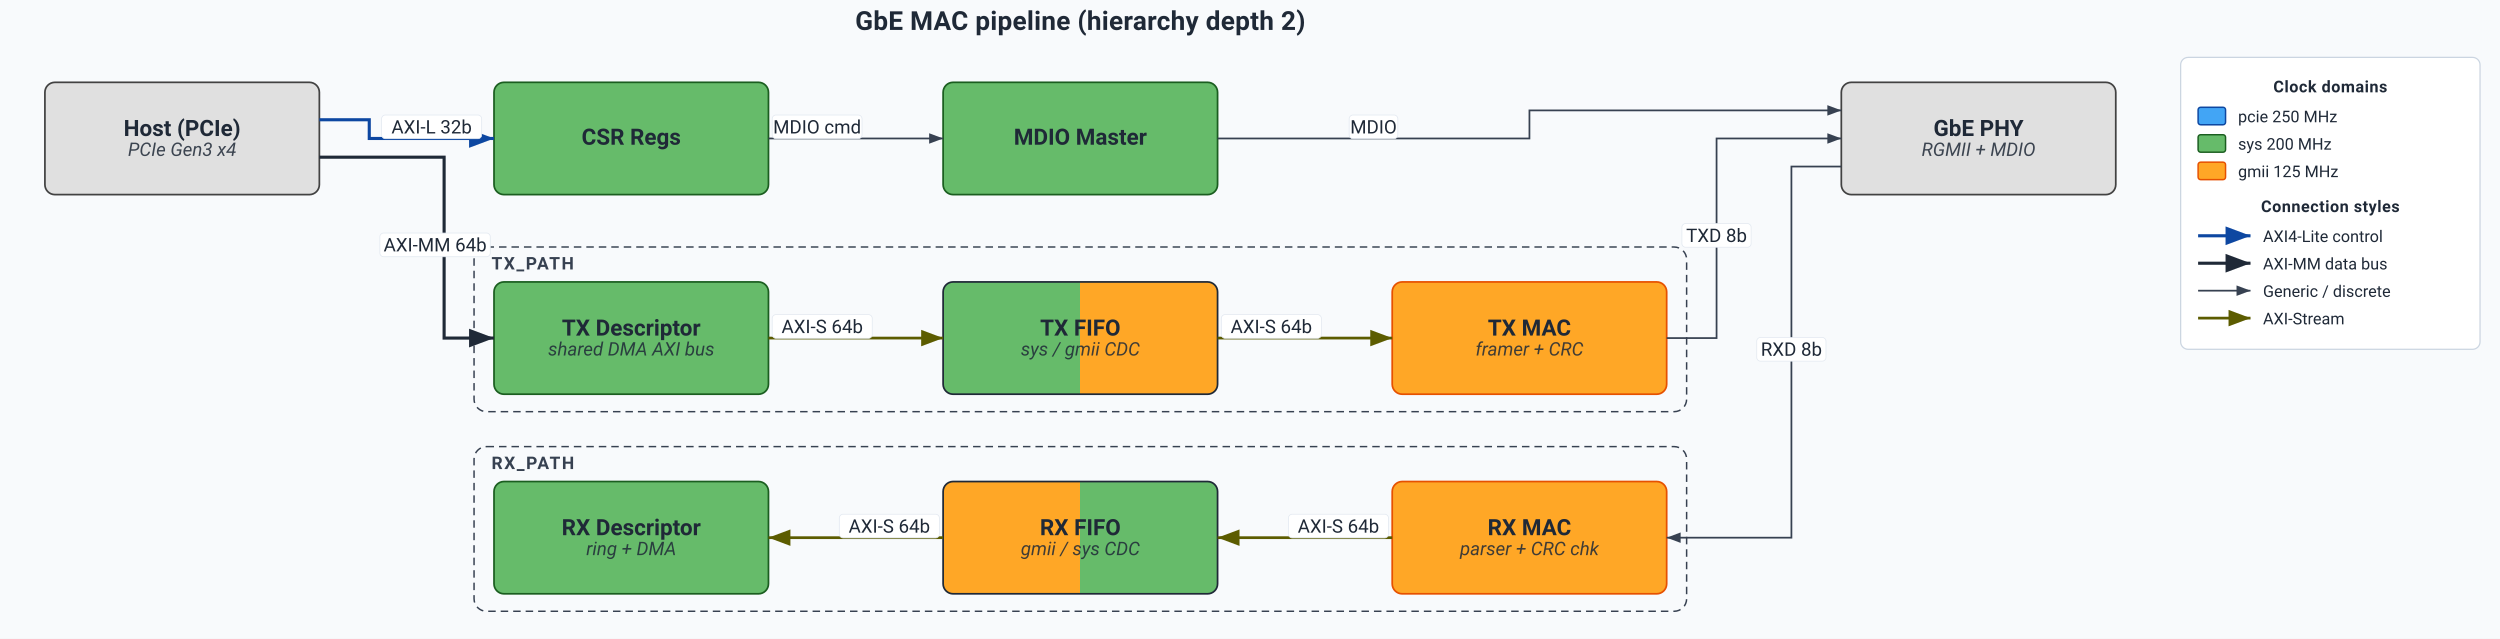
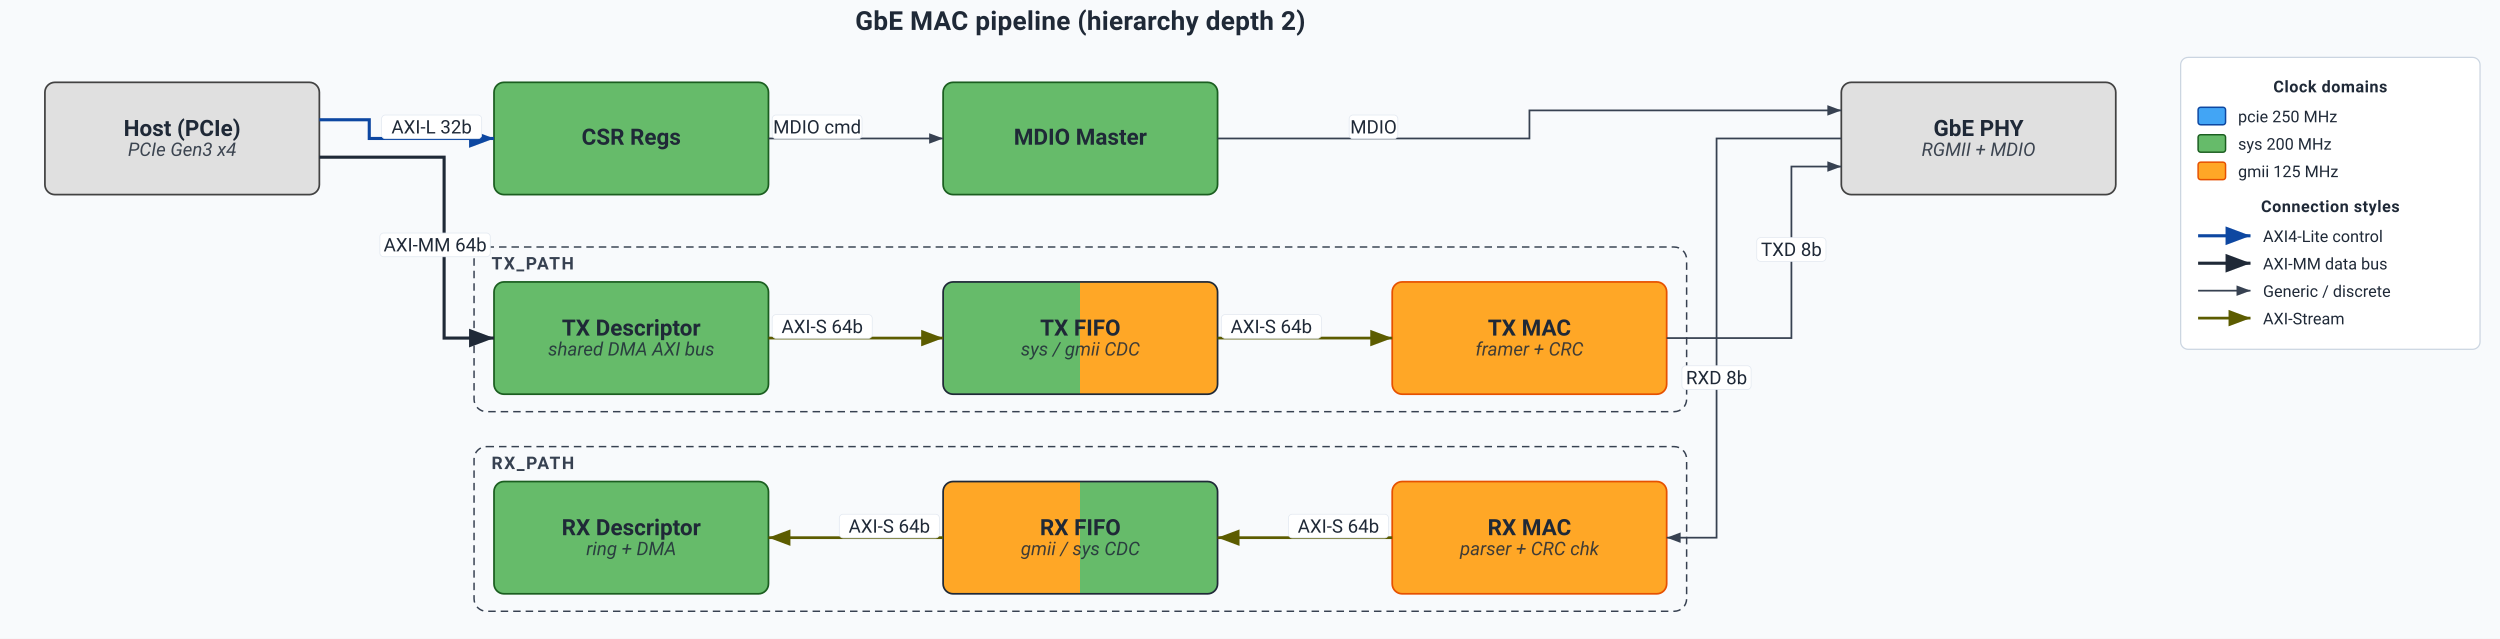
<svg xmlns="http://www.w3.org/2000/svg" width="2004" height="512" viewBox="0 0 2004 512" font-family="ui-sans-serif, system-ui, -apple-system, 'Segoe UI', Roboto, 'Helvetica Neue', Arial, sans-serif" style="background:#f8fafc">
  <defs>
    <marker id="ah-solid" markerWidth="9" markerHeight="9" refX="8" refY="3" orient="auto">
      <path d="M0,0 L0,6 L8,3 z" fill="#1f2937" />
    </marker>
    <marker id="ah-thin" markerWidth="9" markerHeight="9" refX="8" refY="3" orient="auto">
      <path d="M0,0 L0,6 L8,3 z" fill="#374151" />
    </marker>
    <marker id="ah-stream" markerWidth="9" markerHeight="9" refX="8" refY="3" orient="auto">
      <path d="M0,0 L0,6 L8,3 z" fill="#5C5C00" />
    </marker>
    <marker id="ah-axil" markerWidth="9" markerHeight="9" refX="8" refY="3" orient="auto">
      <path d="M0,0 L0,6 L8,3 z" fill="#0D47A1" />
    </marker>
    <marker id="ah-tilelink" markerWidth="9" markerHeight="9" refX="8" refY="3" orient="auto">
      <path d="M0,0 L0,6 L8,3 z" fill="#00796B" />
    </marker>
    <marker id="ah-cdc" markerWidth="9" markerHeight="9" refX="8" refY="3" orient="auto">
      <path d="M0,0 L0,6 L8,3 z" fill="#6A1B9A" />
    </marker>
    <marker id="ah-open" markerWidth="9" markerHeight="9" refX="8" refY="3" orient="auto">
      <path d="M0.5,0.5 L0.5,5.5 L8,3 z" fill="#f8fafc" stroke="#1f2937" stroke-width="1" />
    </marker>
    <linearGradient id="grad-tx_fifo" x1="0%" y1="0%" x2="100%" y2="0%">
      <stop offset="50%" stop-color="#66BB6A" />
      <stop offset="50%" stop-color="#FFA726" />
    </linearGradient>
    <linearGradient id="grad-rx_fifo" x1="0%" y1="0%" x2="100%" y2="0%">
      <stop offset="50%" stop-color="#FFA726" />
      <stop offset="50%" stop-color="#66BB6A" />
    </linearGradient>
  </defs>
  <rect width="2004" height="512" fill="#f8fafc" id="_canvas_bg" />
  <text x="866.0" y="24" text-anchor="middle" font-size="21" font-weight="600" fill="#1f2937" letter-spacing="0.2">GbE MAC pipeline (hierarchy depth 2)</text>
  <rect id="group_tx_path" x="380" y="198" width="972" height="132" fill="none" stroke="#374151" stroke-width="1.2" stroke-dasharray="6,4" rx="10" />
  <text x="394" y="216" font-size="14" font-weight="700" letter-spacing="1.2" fill="#374151">TX_PATH</text>
  <rect id="group_rx_path" x="380" y="358" width="972" height="132" fill="none" stroke="#374151" stroke-width="1.2" stroke-dasharray="6,4" rx="10" />
  <text x="394" y="376" font-size="14" font-weight="700" letter-spacing="1.2" fill="#374151">RX_PATH</text>
  <rect id="host" x="36" y="66" width="220" height="90" fill="#E0E0E0" stroke="#424242" stroke-width="1.4" rx="8" />
  <text x="146" y="109" text-anchor="middle" font-size="18" font-weight="600" fill="#1f2937">Host (PCIe)</text>
  <text x="146" y="125" text-anchor="middle" font-size="15" font-style="italic" fill="#1f2937" opacity="0.85">PCIe Gen3 x4</text>
  <rect id="csr_regs" x="396" y="66" width="220" height="90" fill="#66BB6A" stroke="#1B5E20" stroke-width="1.4" rx="8" />
  <text x="506" y="116" text-anchor="middle" font-size="18" font-weight="600" fill="#1f2937">CSR Regs</text>
  <rect id="mdio_master" x="756" y="66" width="220" height="90" fill="#66BB6A" stroke="#1B5E20" stroke-width="1.4" rx="8" />
  <text x="866" y="116" text-anchor="middle" font-size="18" font-weight="600" fill="#1f2937">MDIO Master</text>
  <rect id="gmii_phy" x="1476" y="66" width="220" height="90" fill="#E0E0E0" stroke="#424242" stroke-width="1.4" rx="8" />
  <text x="1586" y="109" text-anchor="middle" font-size="18" font-weight="600" fill="#1f2937">GbE PHY</text>
  <text x="1586" y="125" text-anchor="middle" font-size="15" font-style="italic" fill="#1f2937" opacity="0.85">RGMII + MDIO</text>
  <rect id="tx_desc" x="396" y="226" width="220" height="90" fill="#66BB6A" stroke="#1B5E20" stroke-width="1.4" rx="8" />
  <text x="506" y="269" text-anchor="middle" font-size="18" font-weight="600" fill="#1f2937">TX Descriptor</text>
  <text x="506" y="285" text-anchor="middle" font-size="15" font-style="italic" fill="#1f2937" opacity="0.85">shared DMA AXI bus</text>
  <rect id="tx_fifo" x="756" y="226" width="220" height="90" fill="url(#grad-tx_fifo)" stroke="#1f2937" stroke-width="1.4" rx="8" />
  <text x="866" y="269" text-anchor="middle" font-size="18" font-weight="600" fill="#1f2937">TX FIFO</text>
  <text x="866" y="285" text-anchor="middle" font-size="15" font-style="italic" fill="#1f2937" opacity="0.85">sys / gmii CDC</text>
  <rect id="tx_mac" x="1116" y="226" width="220" height="90" fill="#FFA726" stroke="#E65100" stroke-width="1.4" rx="8" />
  <text x="1226" y="269" text-anchor="middle" font-size="18" font-weight="600" fill="#1f2937">TX MAC</text>
  <text x="1226" y="285" text-anchor="middle" font-size="15" font-style="italic" fill="#1f2937" opacity="0.85">framer + CRC</text>
  <rect id="rx_desc" x="396" y="386" width="220" height="90" fill="#66BB6A" stroke="#1B5E20" stroke-width="1.4" rx="8" />
  <text x="506" y="429" text-anchor="middle" font-size="18" font-weight="600" fill="#1f2937">RX Descriptor</text>
  <text x="506" y="445" text-anchor="middle" font-size="15" font-style="italic" fill="#1f2937" opacity="0.85">ring + DMA</text>
  <rect id="rx_fifo" x="756" y="386" width="220" height="90" fill="url(#grad-rx_fifo)" stroke="#1f2937" stroke-width="1.4" rx="8" />
  <text x="866" y="429" text-anchor="middle" font-size="18" font-weight="600" fill="#1f2937">RX FIFO</text>
  <text x="866" y="445" text-anchor="middle" font-size="15" font-style="italic" fill="#1f2937" opacity="0.85">gmii / sys CDC</text>
  <rect id="rx_mac" x="1116" y="386" width="220" height="90" fill="#FFA726" stroke="#E65100" stroke-width="1.4" rx="8" />
  <text x="1226" y="429" text-anchor="middle" font-size="18" font-weight="600" fill="#1f2937">RX MAC</text>
  <text x="1226" y="445" text-anchor="middle" font-size="15" font-style="italic" fill="#1f2937" opacity="0.85">parser + CRC chk</text>
  <path id="edge_host_to_csr_regs" d="M 256.0,96.0 L 296.0,96.0 L 296.0,111.0 L 396.0,111.0" stroke="#0D47A1" stroke-width="2.5" fill="none" marker-end="url(#ah-axil)" />
  <rect x="305.9" y="92.2" width="80.2" height="19.0" fill="#ffffff" stroke="#e2e8f0" stroke-width="0.6" rx="3" />
  <text x="346.0" y="107.0" text-anchor="middle" font-size="15" fill="#1f2937">AXI-L 32b</text>
  <path id="edge_host_to_tx_desc" d="M 256.0,126.0 L 356.0,126.0 L 356.0,271.0 L 396.0,271.0" stroke="#1f2937" stroke-width="2.5" fill="none" marker-end="url(#ah-solid)" />
  <rect x="304.5" y="186.8" width="88.5" height="19.0" fill="#ffffff" stroke="#e2e8f0" stroke-width="0.6" rx="3" />
  <text x="348.8" y="201.5" text-anchor="middle" font-size="15" fill="#1f2937">AXI-MM 64b</text>
  <path id="edge_csr_regs_to_mdio_master" d="M 616.0,111.0 L 686.0,111.0 L 756.0,111.0" stroke="#374151" stroke-width="1.4" fill="none" marker-end="url(#ah-thin)" />
  <rect x="619.0" y="92.2" width="72.0" height="19.0" fill="#ffffff" stroke="#e2e8f0" stroke-width="0.6" rx="3" />
  <text x="655.0" y="107.0" text-anchor="middle" font-size="15" fill="#1f2937">MDIO cmd</text>
  <path id="edge_mdio_master_to_gmii_phy" d="M 976.0,111.0 L 1226.0,111.0 L 1226.0,88.5 L 1476.0,88.5" stroke="#374151" stroke-width="1.4" fill="none" marker-end="url(#ah-thin)" />
  <rect x="1081.5" y="92.2" width="39.0" height="19.0" fill="#ffffff" stroke="#e2e8f0" stroke-width="0.6" rx="3" />
  <text x="1101.0" y="107.0" text-anchor="middle" font-size="15" fill="#1f2937">MDIO</text>
  <path id="edge_tx_desc_to_tx_fifo" d="M 616.0,271.0 L 686.0,271.0 L 756.0,271.0" stroke="#5C5C00" stroke-width="2.2" fill="none" marker-end="url(#ah-stream)" />
  <rect x="619.0" y="252.2" width="80.2" height="19.0" fill="#ffffff" stroke="#e2e8f0" stroke-width="0.6" rx="3" />
  <text x="659.1" y="267.0" text-anchor="middle" font-size="15" fill="#1f2937">AXI-S 64b</text>
  <path id="edge_tx_fifo_to_tx_mac" d="M 976.0,271.0 L 1046.0,271.0 L 1116.0,271.0" stroke="#5C5C00" stroke-width="2.2" fill="none" marker-end="url(#ah-stream)" />
  <rect x="979.0" y="252.2" width="80.2" height="19.0" fill="#ffffff" stroke="#e2e8f0" stroke-width="0.6" rx="3" />
  <text x="1019.1" y="267.0" text-anchor="middle" font-size="15" fill="#1f2937">AXI-S 64b</text>
-   <path id="edge_tx_mac_to_gmii_phy" d="M 1336.0,271.0 L 1376.0,271.0 L 1376.0,111.0 L 1476.0,111.0" stroke="#374151" stroke-width="1.4" fill="none" marker-end="url(#ah-thin)" />
-   <rect x="1348.2" y="179.2" width="55.5" height="19.0" fill="#ffffff" stroke="#e2e8f0" stroke-width="0.6" rx="3" />
-   <text x="1376.0" y="194.0" text-anchor="middle" font-size="15" fill="#1f2937">TXD 8b</text>
-   <path id="edge_gmii_phy_to_rx_mac" d="M 1476.0,133.5 L 1436.0,133.5 L 1436.0,431.0 L 1336.0,431.0" stroke="#374151" stroke-width="1.4" fill="none" marker-end="url(#ah-thin)" />
-   <rect x="1408.2" y="270.5" width="55.5" height="19.0" fill="#ffffff" stroke="#e2e8f0" stroke-width="0.6" rx="3" />
-   <text x="1436.0" y="285.2" text-anchor="middle" font-size="15" fill="#1f2937">RXD 8b</text>
+   <path id="edge_tx_mac_to_gmii_phy" d="M 1336.0,271.0 L 1436.0,271.0 L 1436.0,133.5 L 1476.0,133.5" stroke="#374151" stroke-width="1.4" fill="none" marker-end="url(#ah-thin)" />
+   <rect x="1408.2" y="190.5" width="55.5" height="19.0" fill="#ffffff" stroke="#e2e8f0" stroke-width="0.6" rx="3" />
+   <text x="1436.0" y="205.2" text-anchor="middle" font-size="15" fill="#1f2937">TXD 8b</text>
+   <path id="edge_gmii_phy_to_rx_mac" d="M 1476.0,111.0 L 1376.0,111.0 L 1376.0,431.0 L 1336.0,431.0" stroke="#374151" stroke-width="1.4" fill="none" marker-end="url(#ah-thin)" />
+   <rect x="1348.2" y="293.2" width="55.5" height="19.0" fill="#ffffff" stroke="#e2e8f0" stroke-width="0.6" rx="3" />
+   <text x="1376.0" y="308.0" text-anchor="middle" font-size="15" fill="#1f2937">RXD 8b</text>
  <path id="edge_rx_mac_to_rx_fifo" d="M 1116.0,431.0 L 1046.0,431.0 L 976.0,431.0" stroke="#5C5C00" stroke-width="2.2" fill="none" marker-end="url(#ah-stream)" />
  <rect x="1032.8" y="412.2" width="80.2" height="19.0" fill="#ffffff" stroke="#e2e8f0" stroke-width="0.6" rx="3" />
  <text x="1072.9" y="427.0" text-anchor="middle" font-size="15" fill="#1f2937">AXI-S 64b</text>
  <path id="edge_rx_fifo_to_rx_desc" d="M 756.0,431.0 L 686.0,431.0 L 616.0,431.0" stroke="#5C5C00" stroke-width="2.2" fill="none" marker-end="url(#ah-stream)" />
  <rect x="672.8" y="412.2" width="80.2" height="19.0" fill="#ffffff" stroke="#e2e8f0" stroke-width="0.6" rx="3" />
  <text x="712.9" y="427.0" text-anchor="middle" font-size="15" fill="#1f2937">AXI-S 64b</text>
  <rect id="legend_card" x="1748" y="46" width="240" height="234" fill="#ffffff" stroke="#cbd5e1" stroke-width="1" rx="6" />
  <text x="1868" y="74" text-anchor="middle" font-size="13" font-weight="700" fill="#1f2937" letter-spacing="0.4">Clock domains</text>
  <rect x="1762" y="86" width="22" height="14" fill="#42A5F5" stroke="#0D47A1" stroke-width="1.2" rx="2" />
  <text x="1794" y="98" font-size="13" fill="#1f2937">pcie  250 MHz</text>
  <rect x="1762" y="108" width="22" height="14" fill="#66BB6A" stroke="#1B5E20" stroke-width="1.2" rx="2" />
  <text x="1794" y="120" font-size="13" fill="#1f2937">sys  200 MHz</text>
  <rect x="1762" y="130" width="22" height="14" fill="#FFA726" stroke="#E65100" stroke-width="1.2" rx="2" />
  <text x="1794" y="142" font-size="13" fill="#1f2937">gmii  125 MHz</text>
  <text x="1868" y="170" text-anchor="middle" font-size="13" font-weight="700" fill="#1f2937" letter-spacing="0.4">Connection styles</text>
  <path id="legend-arrow-axi-lite" d="M 1762,189.0 L 1804,189.0" stroke="#0D47A1" stroke-width="2.5" fill="none" marker-end="url(#ah-axil)" />
  <text x="1814" y="194" font-size="13" fill="#1f2937">AXI4-Lite control</text>
  <path id="legend-arrow-axi-mm" d="M 1762,211.0 L 1804,211.0" stroke="#1f2937" stroke-width="2.5" fill="none" marker-end="url(#ah-solid)" />
  <text x="1814" y="216" font-size="13" fill="#1f2937">AXI-MM data bus</text>
  <path id="legend-arrow-generic" d="M 1762,233.0 L 1804,233.0" stroke="#374151" stroke-width="1.4" fill="none" marker-end="url(#ah-thin)" />
  <text x="1814" y="238" font-size="13" fill="#1f2937">Generic / discrete</text>
  <path id="legend-arrow-axi-stream" d="M 1762,255.0 L 1804,255.0" stroke="#5C5C00" stroke-width="2.2" fill="none" marker-end="url(#ah-stream)" />
  <text x="1814" y="260" font-size="13" fill="#1f2937">AXI-Stream</text>
</svg>
